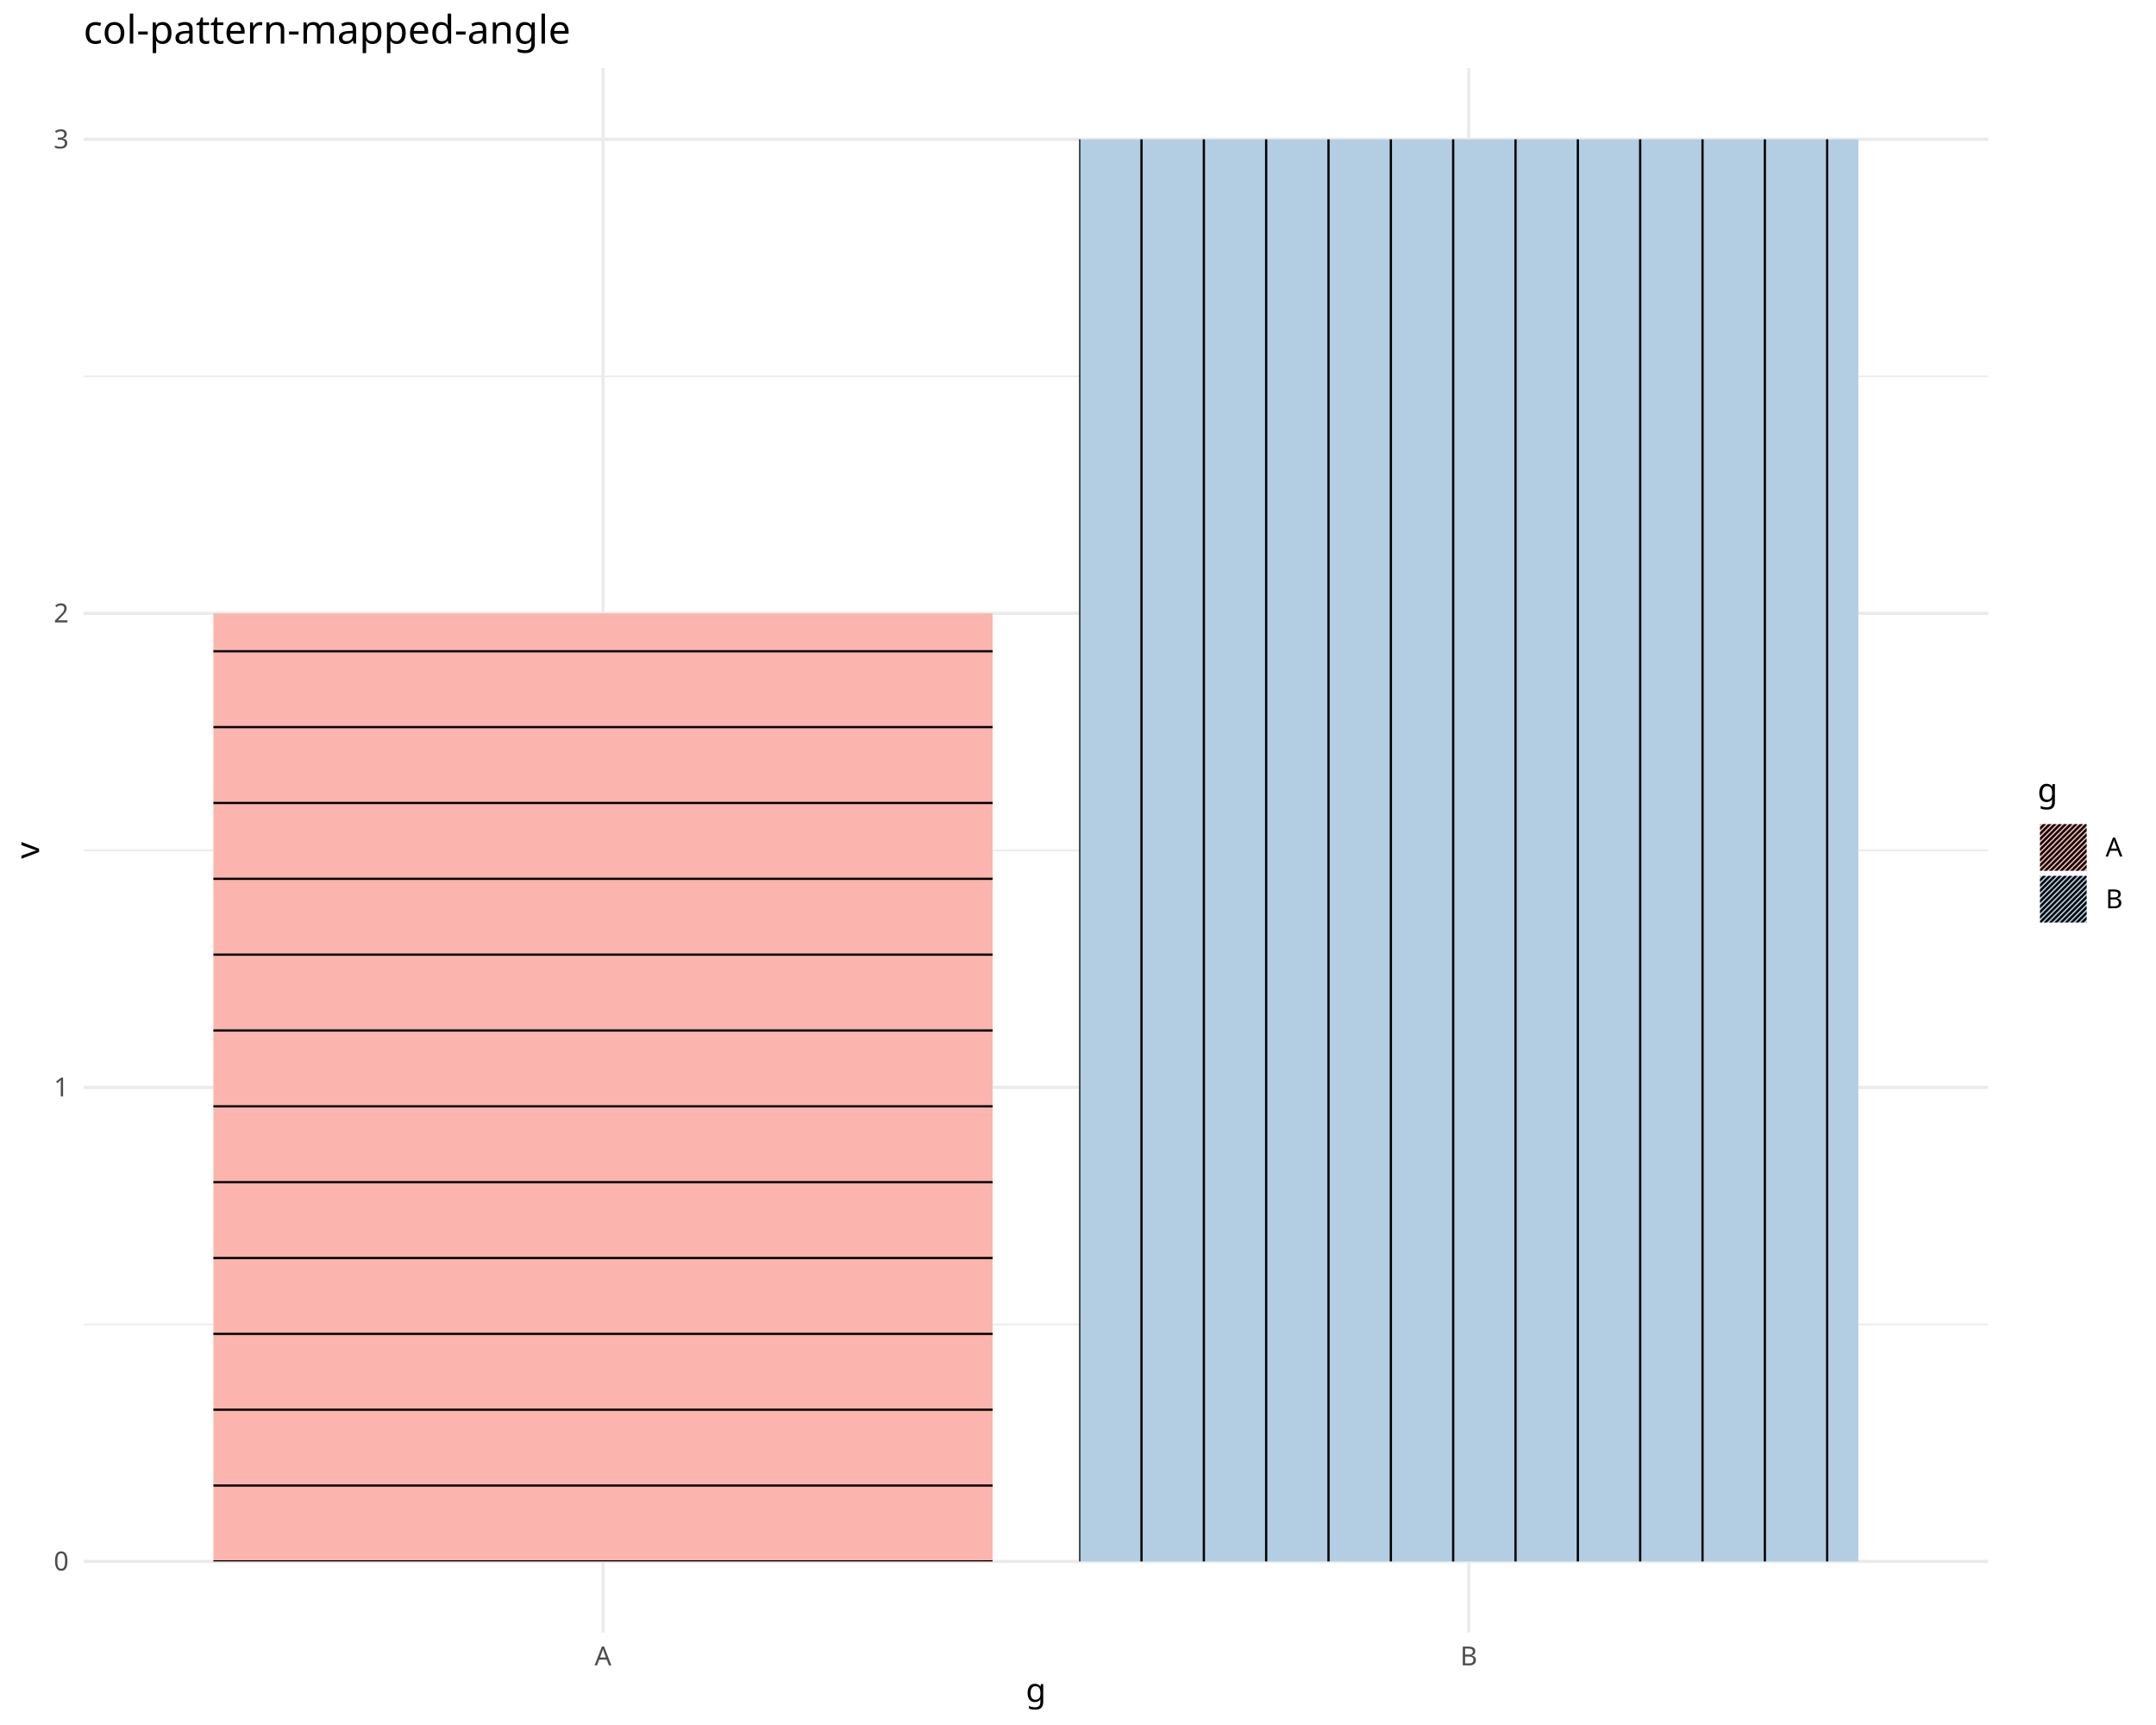
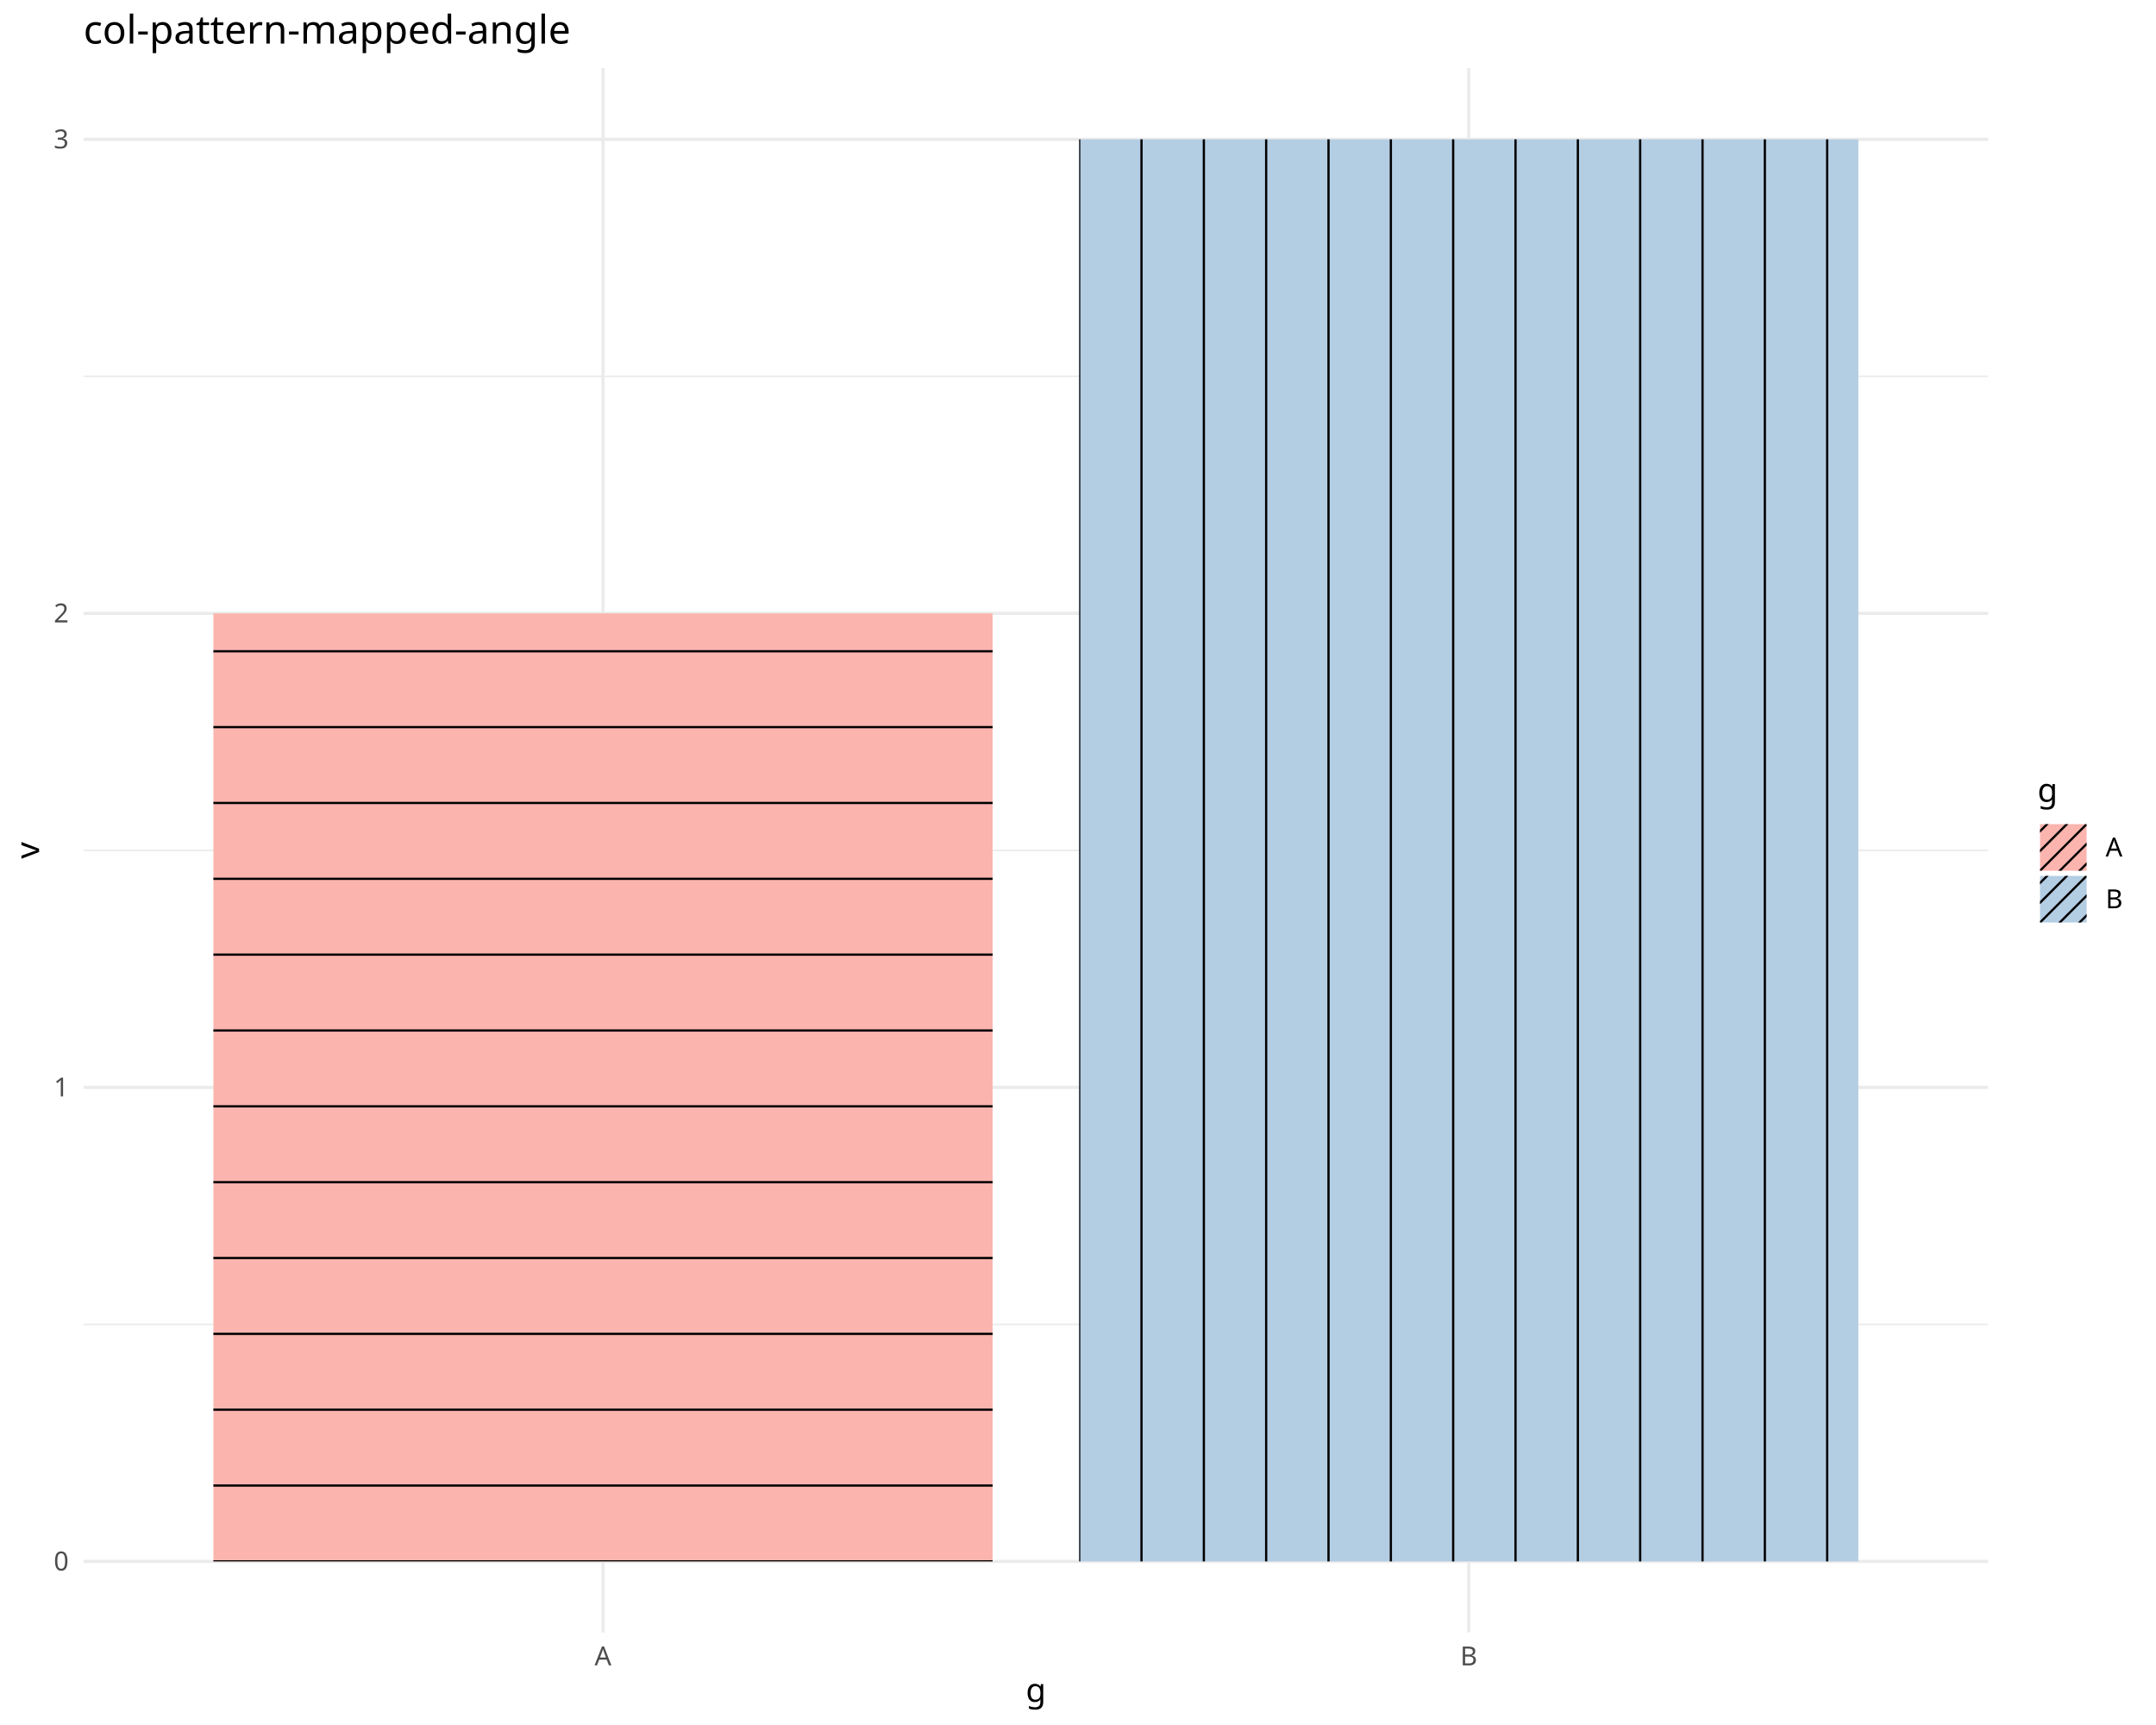
<svg xmlns="http://www.w3.org/2000/svg" class="svglite" data-engine-version="2.0" width="720.00pt" height="576.00pt" viewBox="0 0 720.00 576.00">
  <defs>
    <style type="text/css">
    .svglite line, .svglite polyline, .svglite polygon, .svglite path, .svglite rect, .svglite circle {
      fill: none;
      stroke: #000000;
      stroke-linecap: round;
      stroke-linejoin: round;
      stroke-miterlimit: 10.00;
    }
  </style>
  </defs>
  <rect width="100%" height="100%" style="stroke: none; fill: #FFFFFF;" />
  <defs>
    <clipPath id="cpMC4wMHw3MjAuMDB8MC4wMHw1NzYuMDA=">
      <rect x="0.00" y="0.00" width="720.00" height="576.00" />
    </clipPath>
  </defs>
  <g clip-path="url(#cpMC4wMHw3MjAuMDB8MC4wMHw1NzYuMDA=)">
    <rect x="0.00" y="0.00" width="720.00" height="576.00" style="stroke-width: 1.07; stroke: none; fill: #FFFFFF;" />
  </g>
  <defs>
    <clipPath id="cpMjcuOTB8NjYzLjk3fDIyLjc4fDU0NS4xMQ==">
      <rect x="27.90" y="22.78" width="636.07" height="522.33" />
    </clipPath>
  </defs>
  <g clip-path="url(#cpMjcuOTB8NjYzLjk3fDIyLjc4fDU0NS4xMQ==)">
    <polyline points="27.90,442.23 663.97,442.23 " style="stroke-width: 0.53; stroke: #EBEBEB; stroke-linecap: butt;" />
    <polyline points="27.90,283.95 663.97,283.95 " style="stroke-width: 0.53; stroke: #EBEBEB; stroke-linecap: butt;" />
    <polyline points="27.90,125.67 663.97,125.67 " style="stroke-width: 0.53; stroke: #EBEBEB; stroke-linecap: butt;" />
    <polyline points="27.90,521.37 663.97,521.37 " style="stroke-width: 1.07; stroke: #EBEBEB; stroke-linecap: butt;" />
    <polyline points="27.90,363.09 663.97,363.09 " style="stroke-width: 1.07; stroke: #EBEBEB; stroke-linecap: butt;" />
    <polyline points="27.90,204.81 663.97,204.81 " style="stroke-width: 1.07; stroke: #EBEBEB; stroke-linecap: butt;" />
    <polyline points="27.90,46.53 663.97,46.53 " style="stroke-width: 1.07; stroke: #EBEBEB; stroke-linecap: butt;" />
    <polyline points="201.37,545.11 201.37,22.78 " style="stroke-width: 1.07; stroke: #EBEBEB; stroke-linecap: butt;" />
    <polyline points="490.50,545.11 490.50,22.78 " style="stroke-width: 1.07; stroke: #EBEBEB; stroke-linecap: butt;" />
    <rect x="71.27" y="204.81" width="260.21" height="316.56" style="stroke-width: 1.07; stroke: none; fill: #FBB4AE;" />
    <rect x="360.39" y="46.53" width="260.21" height="474.84" style="stroke-width: 1.07; stroke: none; fill: #B3CDE3;" />
  </g>
  <defs>
    <clipPath id="cpNzEuMjd8MzMxLjQ4fDIwNC44MXw1MjEuMzc=">
      <rect x="71.27" y="204.81" width="260.21" height="316.56" />
    </clipPath>
  </defs>
  <g clip-path="url(#cpNzEuMjd8MzMxLjQ4fDIwNC44MXw1MjEuMzc=)">
    <polyline points="-188.94,1027.87 591.69,1027.87 " style="stroke-width: 0.75;" />
    <polyline points="-188.94,1002.55 591.69,1002.55 " style="stroke-width: 0.75;" />
    <polyline points="-188.94,977.22 591.69,977.22 " style="stroke-width: 0.75;" />
    <polyline points="-188.94,951.90 591.69,951.90 " style="stroke-width: 0.75;" />
    <polyline points="-188.94,926.57 591.69,926.57 " style="stroke-width: 0.75;" />
    <polyline points="-188.94,901.25 591.69,901.25 " style="stroke-width: 0.75;" />
    <polyline points="-188.94,875.92 591.69,875.92 " style="stroke-width: 0.75;" />
    <polyline points="-188.94,850.60 591.69,850.60 " style="stroke-width: 0.75;" />
    <polyline points="-188.94,825.27 591.69,825.27 " style="stroke-width: 0.75;" />
    <polyline points="-188.94,799.95 591.69,799.95 " style="stroke-width: 0.75;" />
    <polyline points="-188.94,774.62 591.69,774.62 " style="stroke-width: 0.75;" />
    <polyline points="-188.94,749.30 591.69,749.30 " style="stroke-width: 0.75;" />
    <polyline points="-188.94,723.97 591.69,723.97 " style="stroke-width: 0.75;" />
    <polyline points="-188.94,698.65 591.69,698.65 " style="stroke-width: 0.75;" />
    <polyline points="-188.94,673.32 591.69,673.32 " style="stroke-width: 0.75;" />
    <polyline points="-188.94,648.00 591.69,648.00 " style="stroke-width: 0.75;" />
    <polyline points="-188.94,622.67 591.69,622.67 " style="stroke-width: 0.75;" />
    <polyline points="-188.94,597.35 591.69,597.35 " style="stroke-width: 0.75;" />
    <polyline points="-188.94,572.02 591.69,572.02 " style="stroke-width: 0.75;" />
    <polyline points="-188.94,546.70 591.69,546.70 " style="stroke-width: 0.75;" />
    <polyline points="-188.94,521.37 591.69,521.37 " style="stroke-width: 0.75;" />
    <polyline points="-188.94,496.05 591.69,496.05 " style="stroke-width: 0.75;" />
    <polyline points="-188.94,470.72 591.69,470.72 " style="stroke-width: 0.75;" />
    <polyline points="-188.94,445.40 591.69,445.40 " style="stroke-width: 0.75;" />
    <polyline points="-188.94,420.07 591.69,420.07 " style="stroke-width: 0.75;" />
    <polyline points="-188.94,394.75 591.69,394.75 " style="stroke-width: 0.75;" />
    <polyline points="-188.94,369.42 591.69,369.42 " style="stroke-width: 0.75;" />
    <polyline points="-188.94,344.09 591.69,344.09 " style="stroke-width: 0.75;" />
    <polyline points="-188.94,318.77 591.69,318.77 " style="stroke-width: 0.75;" />
    <polyline points="-188.94,293.44 591.69,293.44 " style="stroke-width: 0.75;" />
    <polyline points="-188.94,268.12 591.69,268.12 " style="stroke-width: 0.75;" />
    <polyline points="-188.94,242.79 591.69,242.79 " style="stroke-width: 0.75;" />
    <polyline points="-188.94,217.47 591.69,217.47 " style="stroke-width: 0.75;" />
    <polyline points="-188.94,192.14 591.69,192.14 " style="stroke-width: 0.75;" />
    <polyline points="-188.94,166.82 591.69,166.82 " style="stroke-width: 0.75;" />
    <polyline points="-188.94,141.49 591.69,141.49 " style="stroke-width: 0.75;" />
    <polyline points="-188.94,116.17 591.69,116.17 " style="stroke-width: 0.75;" />
    <polyline points="-188.94,90.84 591.69,90.84 " style="stroke-width: 0.75;" />
    <polyline points="-188.94,65.52 591.69,65.52 " style="stroke-width: 0.75;" />
    <polyline points="-188.94,40.19 591.69,40.19 " style="stroke-width: 0.75;" />
    <polyline points="-188.94,14.87 591.69,14.87 " style="stroke-width: 0.75;" />
  </g>
  <g clip-path="url(#cpMjcuOTB8NjYzLjk3fDIyLjc4fDU0NS4xMQ==)">
</g>
  <defs>
    <clipPath id="cpMzYwLjM5fDYyMC42MHw0Ni41M3w1MjEuMzc=">
      <rect x="360.39" y="46.53" width="260.21" height="474.84" />
    </clipPath>
  </defs>
  <g clip-path="url(#cpMzYwLjM5fDYyMC42MHw0Ni41M3w1MjEuMzc=)">
    <polyline points="776.73,996.21 776.73,-428.32 " style="stroke-width: 0.75;" />
    <polyline points="755.91,996.21 755.91,-428.32 " style="stroke-width: 0.75;" />
    <polyline points="735.10,996.21 735.10,-428.32 " style="stroke-width: 0.75;" />
    <polyline points="714.28,996.21 714.28,-428.32 " style="stroke-width: 0.75;" />
    <polyline points="693.46,996.21 693.46,-428.32 " style="stroke-width: 0.75;" />
    <polyline points="672.65,996.21 672.65,-428.32 " style="stroke-width: 0.75;" />
    <polyline points="651.83,996.21 651.83,-428.32 " style="stroke-width: 0.75;" />
    <polyline points="631.01,996.21 631.01,-428.32 " style="stroke-width: 0.75;" />
    <polyline points="610.19,996.21 610.19,-428.32 " style="stroke-width: 0.75;" />
    <polyline points="589.38,996.21 589.38,-428.32 " style="stroke-width: 0.75;" />
    <polyline points="568.56,996.21 568.56,-428.32 " style="stroke-width: 0.75;" />
    <polyline points="547.74,996.21 547.74,-428.32 " style="stroke-width: 0.75;" />
    <polyline points="526.93,996.21 526.93,-428.32 " style="stroke-width: 0.75;" />
    <polyline points="506.11,996.21 506.11,-428.32 " style="stroke-width: 0.75;" />
    <polyline points="485.29,996.21 485.29,-428.32 " style="stroke-width: 0.75;" />
    <polyline points="464.48,996.21 464.48,-428.32 " style="stroke-width: 0.75;" />
    <polyline points="443.66,996.21 443.66,-428.32 " style="stroke-width: 0.75;" />
    <polyline points="422.84,996.21 422.84,-428.32 " style="stroke-width: 0.75;" />
    <polyline points="402.03,996.21 402.03,-428.32 " style="stroke-width: 0.75;" />
    <polyline points="381.21,996.21 381.21,-428.32 " style="stroke-width: 0.75;" />
    <polyline points="360.39,996.21 360.39,-428.32 " style="stroke-width: 0.75;" />
    <polyline points="339.57,996.21 339.57,-428.32 " style="stroke-width: 0.75;" />
    <polyline points="318.76,996.21 318.76,-428.32 " style="stroke-width: 0.75;" />
    <polyline points="297.94,996.21 297.94,-428.32 " style="stroke-width: 0.75;" />
    <polyline points="277.12,996.21 277.12,-428.32 " style="stroke-width: 0.75;" />
    <polyline points="256.31,996.21 256.31,-428.32 " style="stroke-width: 0.75;" />
    <polyline points="235.49,996.21 235.49,-428.32 " style="stroke-width: 0.75;" />
    <polyline points="214.67,996.21 214.67,-428.32 " style="stroke-width: 0.75;" />
    <polyline points="193.86,996.21 193.86,-428.32 " style="stroke-width: 0.75;" />
    <polyline points="173.04,996.21 173.04,-428.32 " style="stroke-width: 0.75;" />
    <polyline points="152.22,996.21 152.22,-428.32 " style="stroke-width: 0.75;" />
    <polyline points="131.41,996.21 131.41,-428.32 " style="stroke-width: 0.75;" />
    <polyline points="110.59,996.21 110.59,-428.32 " style="stroke-width: 0.75;" />
    <polyline points="89.77,996.21 89.77,-428.32 " style="stroke-width: 0.75;" />
    <polyline points="68.95,996.21 68.95,-428.32 " style="stroke-width: 0.75;" />
    <polyline points="48.14,996.21 48.14,-428.32 " style="stroke-width: 0.75;" />
    <polyline points="27.32,996.21 27.32,-428.32 " style="stroke-width: 0.75;" />
    <polyline points="6.50,996.21 6.50,-428.32 " style="stroke-width: 0.75;" />
    <polyline points="-14.31,996.21 -14.31,-428.32 " style="stroke-width: 0.75;" />
    <polyline points="-35.13,996.21 -35.13,-428.32 " style="stroke-width: 0.75;" />
    <polyline points="-55.95,996.21 -55.95,-428.32 " style="stroke-width: 0.75;" />
  </g>
  <g clip-path="url(#cpMjcuOTB8NjYzLjk3fDIyLjc4fDU0NS4xMQ==)">
</g>
  <g clip-path="url(#cpMC4wMHw3MjAuMDB8MC4wMHw1NzYuMDA=)">
    <text x="22.97" y="524.40" text-anchor="end" style="font-size: 8.80px; fill: #4D4D4D; font-family: sans;" textLength="4.89px" lengthAdjust="spacingAndGlyphs">0</text>
    <text x="22.97" y="366.12" text-anchor="end" style="font-size: 8.80px; fill: #4D4D4D; font-family: sans;" textLength="4.89px" lengthAdjust="spacingAndGlyphs">1</text>
    <text x="22.97" y="207.84" text-anchor="end" style="font-size: 8.80px; fill: #4D4D4D; font-family: sans;" textLength="4.89px" lengthAdjust="spacingAndGlyphs">2</text>
    <text x="22.97" y="49.55" text-anchor="end" style="font-size: 8.80px; fill: #4D4D4D; font-family: sans;" textLength="4.89px" lengthAdjust="spacingAndGlyphs">3</text>
    <text x="201.37" y="556.10" text-anchor="middle" style="font-size: 8.80px; fill: #4D4D4D; font-family: sans;" textLength="5.87px" lengthAdjust="spacingAndGlyphs">A</text>
    <text x="490.50" y="556.10" text-anchor="middle" style="font-size: 8.80px; fill: #4D4D4D; font-family: sans;" textLength="5.87px" lengthAdjust="spacingAndGlyphs">B</text>
    <text x="345.94" y="568.24" text-anchor="middle" style="font-size: 11.00px; font-family: sans;" textLength="6.12px" lengthAdjust="spacingAndGlyphs">g</text>
    <text transform="translate(13.05,283.95) rotate(-90)" text-anchor="middle" style="font-size: 11.00px; font-family: sans;" textLength="5.50px" lengthAdjust="spacingAndGlyphs">v</text>
    <text x="680.41" y="267.71" style="font-size: 11.00px; font-family: sans;" textLength="6.12px" lengthAdjust="spacingAndGlyphs">g</text>
    <rect x="681.27" y="275.20" width="15.55" height="15.55" style="stroke-width: 0.75; stroke: none; fill: #FBB4AE;" />
  </g>
  <defs>
    <clipPath id="cpNjgxLjI3fDY5Ni44M3wyNzUuMjB8MjkwLjc1">
      <rect x="681.27" y="275.20" width="15.55" height="15.55" />
    </clipPath>
  </defs>
  <g clip-path="url(#cpNjgxLjI3fDY5Ni44M3wyNzUuMjB8MjkwLjc1)">
-     <polyline points="665.72,341.49 747.57,259.65 " style="stroke-width: 0.75;" />
-     <polyline points="665.72,339.73 745.81,259.65 " style="stroke-width: 0.75;" />
-     <polyline points="665.72,337.97 744.05,259.65 " style="stroke-width: 0.75;" />
-     <polyline points="665.72,336.21 742.29,259.65 " style="stroke-width: 0.75;" />
-     <polyline points="665.72,334.45 740.53,259.65 " style="stroke-width: 0.75;" />
+     <polyline points="665.72,352.49 758.57,259.65 " style="stroke-width: 0.75;" />
+     <polyline points="665.72,345.89 751.97,259.65 " style="stroke-width: 0.75;" />
+     <polyline points="665.72,339.29 745.37,259.65 " style="stroke-width: 0.75;" />
    <polyline points="665.72,332.70 738.77,259.65 " style="stroke-width: 0.75;" />
-     <polyline points="665.72,330.94 737.01,259.65 " style="stroke-width: 0.75;" />
-     <polyline points="665.72,329.18 735.25,259.65 " style="stroke-width: 0.75;" />
-     <polyline points="665.72,327.42 733.49,259.65 " style="stroke-width: 0.75;" />
-     <polyline points="665.72,325.66 731.73,259.65 " style="stroke-width: 0.75;" />
-     <polyline points="665.72,323.90 729.97,259.65 " style="stroke-width: 0.75;" />
-     <polyline points="665.72,322.14 728.21,259.65 " style="stroke-width: 0.75;" />
-     <polyline points="665.72,320.38 726.45,259.65 " style="stroke-width: 0.75;" />
-     <polyline points="665.72,318.62 724.69,259.65 " style="stroke-width: 0.75;" />
-     <polyline points="665.72,316.86 722.94,259.65 " style="stroke-width: 0.75;" />
-     <polyline points="665.72,315.10 721.18,259.65 " style="stroke-width: 0.75;" />
-     <polyline points="665.72,313.34 719.42,259.65 " style="stroke-width: 0.75;" />
-     <polyline points="665.72,311.58 717.66,259.65 " style="stroke-width: 0.75;" />
-     <polyline points="665.72,309.82 715.90,259.65 " style="stroke-width: 0.75;" />
-     <polyline points="665.72,308.06 714.14,259.65 " style="stroke-width: 0.75;" />
+     <polyline points="665.72,326.10 732.17,259.65 " style="stroke-width: 0.75;" />
+     <polyline points="665.72,319.50 725.57,259.65 " style="stroke-width: 0.75;" />
+     <polyline points="665.72,312.90 718.98,259.65 " style="stroke-width: 0.75;" />
    <polyline points="665.72,306.30 712.38,259.65 " style="stroke-width: 0.75;" />
-     <polyline points="663.96,306.30 712.38,257.89 " style="stroke-width: 0.75;" />
-     <polyline points="662.20,306.30 712.38,256.13 " style="stroke-width: 0.75;" />
-     <polyline points="660.44,306.30 712.38,254.37 " style="stroke-width: 0.75;" />
-     <polyline points="658.68,306.30 712.38,252.61 " style="stroke-width: 0.75;" />
-     <polyline points="656.92,306.30 712.38,250.85 " style="stroke-width: 0.75;" />
-     <polyline points="655.17,306.30 712.38,249.09 " style="stroke-width: 0.75;" />
-     <polyline points="653.41,306.30 712.38,247.33 " style="stroke-width: 0.75;" />
-     <polyline points="651.65,306.30 712.38,245.57 " style="stroke-width: 0.75;" />
-     <polyline points="649.89,306.30 712.38,243.81 " style="stroke-width: 0.75;" />
-     <polyline points="648.13,306.30 712.38,242.05 " style="stroke-width: 0.75;" />
-     <polyline points="646.37,306.30 712.38,240.29 " style="stroke-width: 0.75;" />
-     <polyline points="644.61,306.30 712.38,238.53 " style="stroke-width: 0.75;" />
-     <polyline points="642.85,306.30 712.38,236.77 " style="stroke-width: 0.75;" />
-     <polyline points="641.09,306.30 712.38,235.01 " style="stroke-width: 0.75;" />
+     <polyline points="659.12,306.30 712.38,253.05 " style="stroke-width: 0.75;" />
+     <polyline points="652.53,306.30 712.38,246.45 " style="stroke-width: 0.75;" />
+     <polyline points="645.93,306.30 712.38,239.85 " style="stroke-width: 0.75;" />
    <polyline points="639.33,306.30 712.38,233.25 " style="stroke-width: 0.75;" />
-     <polyline points="637.57,306.30 712.38,231.49 " style="stroke-width: 0.75;" />
-     <polyline points="635.81,306.30 712.38,229.73 " style="stroke-width: 0.75;" />
-     <polyline points="634.05,306.30 712.38,227.98 " style="stroke-width: 0.75;" />
-     <polyline points="632.29,306.30 712.38,226.22 " style="stroke-width: 0.75;" />
-     <polyline points="630.53,306.30 712.38,224.46 " style="stroke-width: 0.75;" />
+     <polyline points="632.73,306.30 712.38,226.66 " style="stroke-width: 0.75;" />
+     <polyline points="626.13,306.30 712.38,220.06 " style="stroke-width: 0.75;" />
+     <polyline points="619.54,306.30 712.38,213.46 " style="stroke-width: 0.75;" />
  </g>
  <g clip-path="url(#cpMC4wMHw3MjAuMDB8MC4wMHw1NzYuMDA=)">
    <rect x="681.27" y="292.48" width="15.55" height="15.55" style="stroke-width: 0.75; stroke: none; fill: #B3CDE3;" />
  </g>
  <defs>
    <clipPath id="cpNjgxLjI3fDY5Ni44M3wyOTIuNDh8MzA4LjAz">
      <rect x="681.27" y="292.48" width="15.55" height="15.55" />
    </clipPath>
  </defs>
  <g clip-path="url(#cpNjgxLjI3fDY5Ni44M3wyOTIuNDh8MzA4LjAz)">
-     <polyline points="665.72,358.77 747.57,276.93 " style="stroke-width: 0.75;" />
-     <polyline points="665.72,357.01 745.81,276.93 " style="stroke-width: 0.75;" />
-     <polyline points="665.72,355.25 744.05,276.93 " style="stroke-width: 0.75;" />
-     <polyline points="665.72,353.49 742.29,276.93 " style="stroke-width: 0.75;" />
-     <polyline points="665.72,351.73 740.53,276.93 " style="stroke-width: 0.75;" />
+     <polyline points="665.72,369.77 758.57,276.93 " style="stroke-width: 0.75;" />
+     <polyline points="665.72,363.17 751.97,276.93 " style="stroke-width: 0.75;" />
+     <polyline points="665.72,356.57 745.37,276.93 " style="stroke-width: 0.75;" />
    <polyline points="665.72,349.98 738.77,276.93 " style="stroke-width: 0.75;" />
-     <polyline points="665.72,348.22 737.01,276.93 " style="stroke-width: 0.75;" />
-     <polyline points="665.72,346.46 735.25,276.93 " style="stroke-width: 0.75;" />
-     <polyline points="665.72,344.70 733.49,276.93 " style="stroke-width: 0.75;" />
-     <polyline points="665.72,342.94 731.73,276.93 " style="stroke-width: 0.75;" />
-     <polyline points="665.72,341.18 729.97,276.93 " style="stroke-width: 0.75;" />
-     <polyline points="665.72,339.42 728.21,276.93 " style="stroke-width: 0.75;" />
-     <polyline points="665.72,337.66 726.45,276.93 " style="stroke-width: 0.75;" />
-     <polyline points="665.72,335.90 724.69,276.93 " style="stroke-width: 0.75;" />
-     <polyline points="665.72,334.14 722.94,276.93 " style="stroke-width: 0.75;" />
-     <polyline points="665.72,332.38 721.18,276.93 " style="stroke-width: 0.75;" />
-     <polyline points="665.72,330.62 719.42,276.93 " style="stroke-width: 0.75;" />
-     <polyline points="665.72,328.86 717.66,276.93 " style="stroke-width: 0.75;" />
-     <polyline points="665.72,327.10 715.90,276.93 " style="stroke-width: 0.75;" />
-     <polyline points="665.72,325.34 714.14,276.93 " style="stroke-width: 0.75;" />
+     <polyline points="665.72,343.38 732.17,276.93 " style="stroke-width: 0.75;" />
+     <polyline points="665.72,336.78 725.57,276.93 " style="stroke-width: 0.75;" />
+     <polyline points="665.72,330.18 718.98,276.93 " style="stroke-width: 0.75;" />
    <polyline points="665.72,323.58 712.38,276.93 " style="stroke-width: 0.75;" />
-     <polyline points="663.96,323.58 712.38,275.17 " style="stroke-width: 0.75;" />
-     <polyline points="662.20,323.58 712.38,273.41 " style="stroke-width: 0.75;" />
-     <polyline points="660.44,323.58 712.38,271.65 " style="stroke-width: 0.75;" />
-     <polyline points="658.68,323.58 712.38,269.89 " style="stroke-width: 0.75;" />
-     <polyline points="656.92,323.58 712.38,268.13 " style="stroke-width: 0.75;" />
-     <polyline points="655.17,323.58 712.38,266.37 " style="stroke-width: 0.75;" />
-     <polyline points="653.41,323.58 712.38,264.61 " style="stroke-width: 0.75;" />
-     <polyline points="651.65,323.58 712.38,262.85 " style="stroke-width: 0.75;" />
-     <polyline points="649.89,323.58 712.38,261.09 " style="stroke-width: 0.75;" />
-     <polyline points="648.13,323.58 712.38,259.33 " style="stroke-width: 0.75;" />
-     <polyline points="646.37,323.58 712.38,257.57 " style="stroke-width: 0.75;" />
-     <polyline points="644.61,323.58 712.38,255.81 " style="stroke-width: 0.75;" />
-     <polyline points="642.85,323.58 712.38,254.05 " style="stroke-width: 0.75;" />
-     <polyline points="641.09,323.58 712.38,252.29 " style="stroke-width: 0.75;" />
+     <polyline points="659.12,323.58 712.38,270.33 " style="stroke-width: 0.75;" />
+     <polyline points="652.53,323.58 712.38,263.73 " style="stroke-width: 0.75;" />
+     <polyline points="645.93,323.58 712.38,257.13 " style="stroke-width: 0.75;" />
    <polyline points="639.33,323.58 712.38,250.53 " style="stroke-width: 0.75;" />
-     <polyline points="637.57,323.58 712.38,248.77 " style="stroke-width: 0.75;" />
-     <polyline points="635.81,323.58 712.38,247.01 " style="stroke-width: 0.75;" />
-     <polyline points="634.05,323.58 712.38,245.26 " style="stroke-width: 0.75;" />
-     <polyline points="632.29,323.58 712.38,243.50 " style="stroke-width: 0.75;" />
-     <polyline points="630.53,323.58 712.38,241.74 " style="stroke-width: 0.75;" />
+     <polyline points="632.73,323.58 712.38,243.94 " style="stroke-width: 0.75;" />
+     <polyline points="626.13,323.58 712.38,237.34 " style="stroke-width: 0.75;" />
+     <polyline points="619.54,323.58 712.38,230.74 " style="stroke-width: 0.75;" />
  </g>
  <g clip-path="url(#cpMC4wMHw3MjAuMDB8MC4wMHw1NzYuMDA=)">
    <text x="703.17" y="286.00" style="font-size: 8.80px; font-family: sans;" textLength="5.87px" lengthAdjust="spacingAndGlyphs">A</text>
    <text x="703.17" y="303.28" style="font-size: 8.80px; font-family: sans;" textLength="5.87px" lengthAdjust="spacingAndGlyphs">B</text>
    <text x="27.90" y="14.56" style="font-size: 13.20px; font-family: sans;" textLength="151.17px" lengthAdjust="spacingAndGlyphs">col-pattern-mapped-angle</text>
  </g>
</svg>
